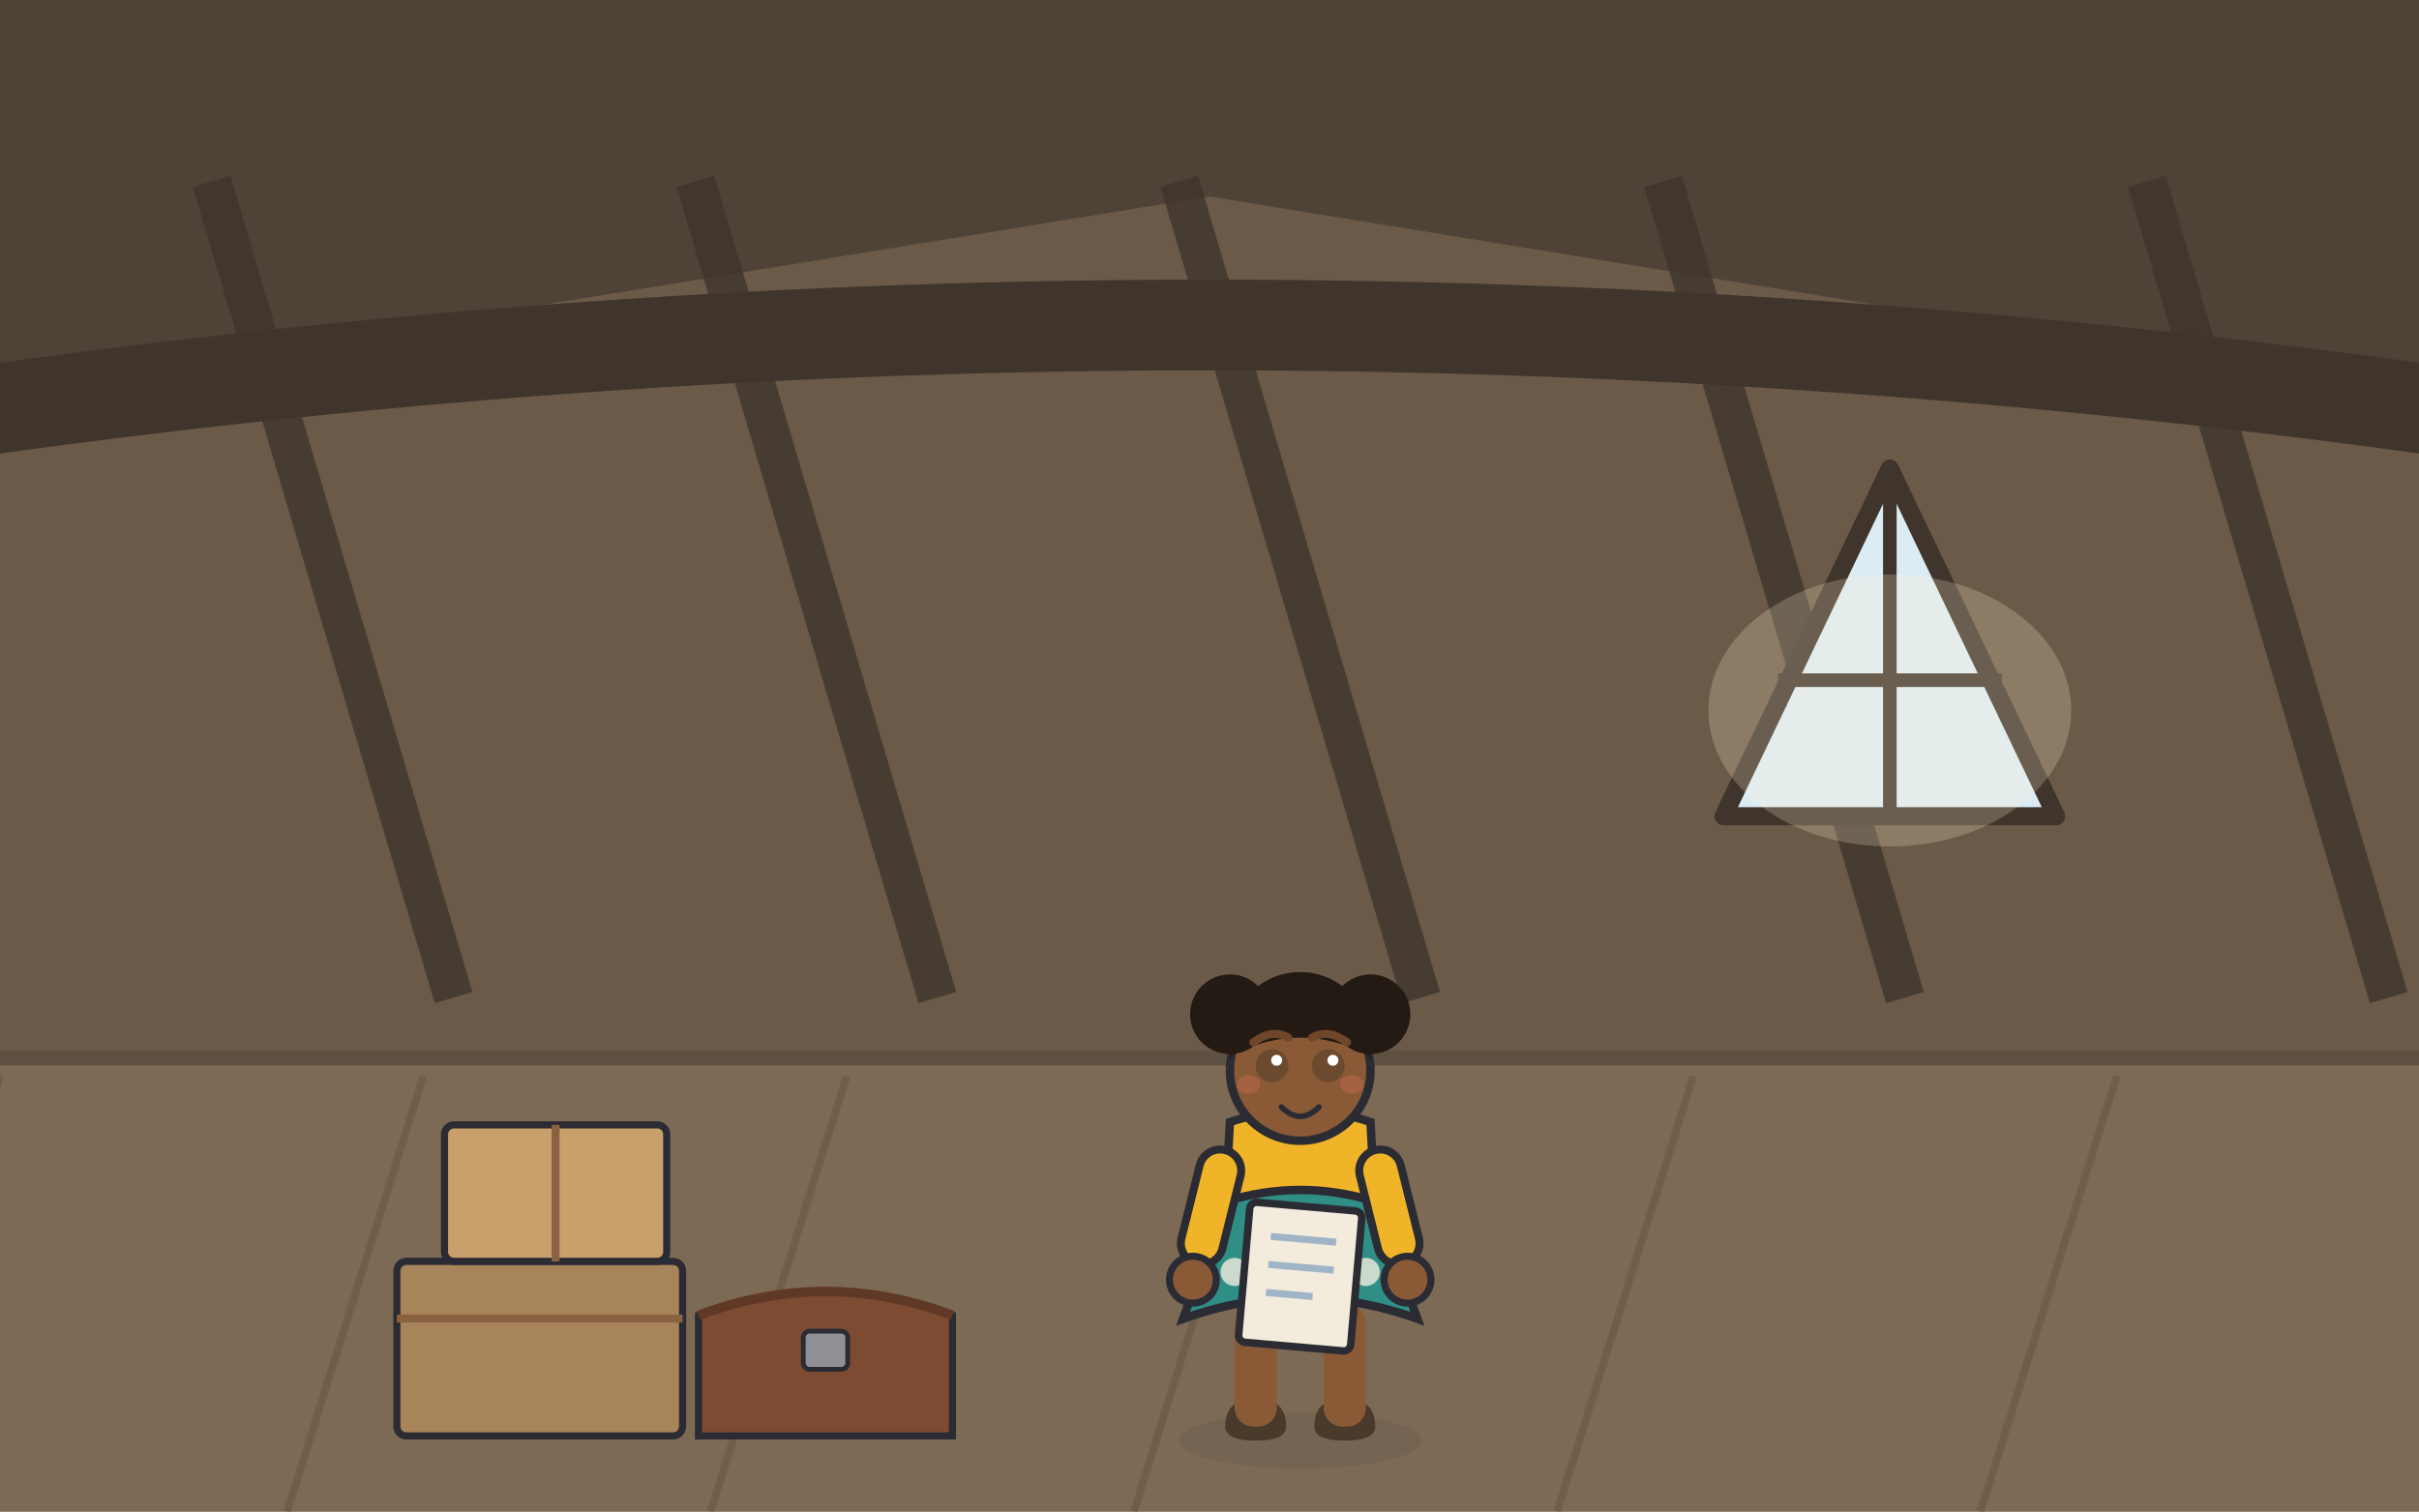
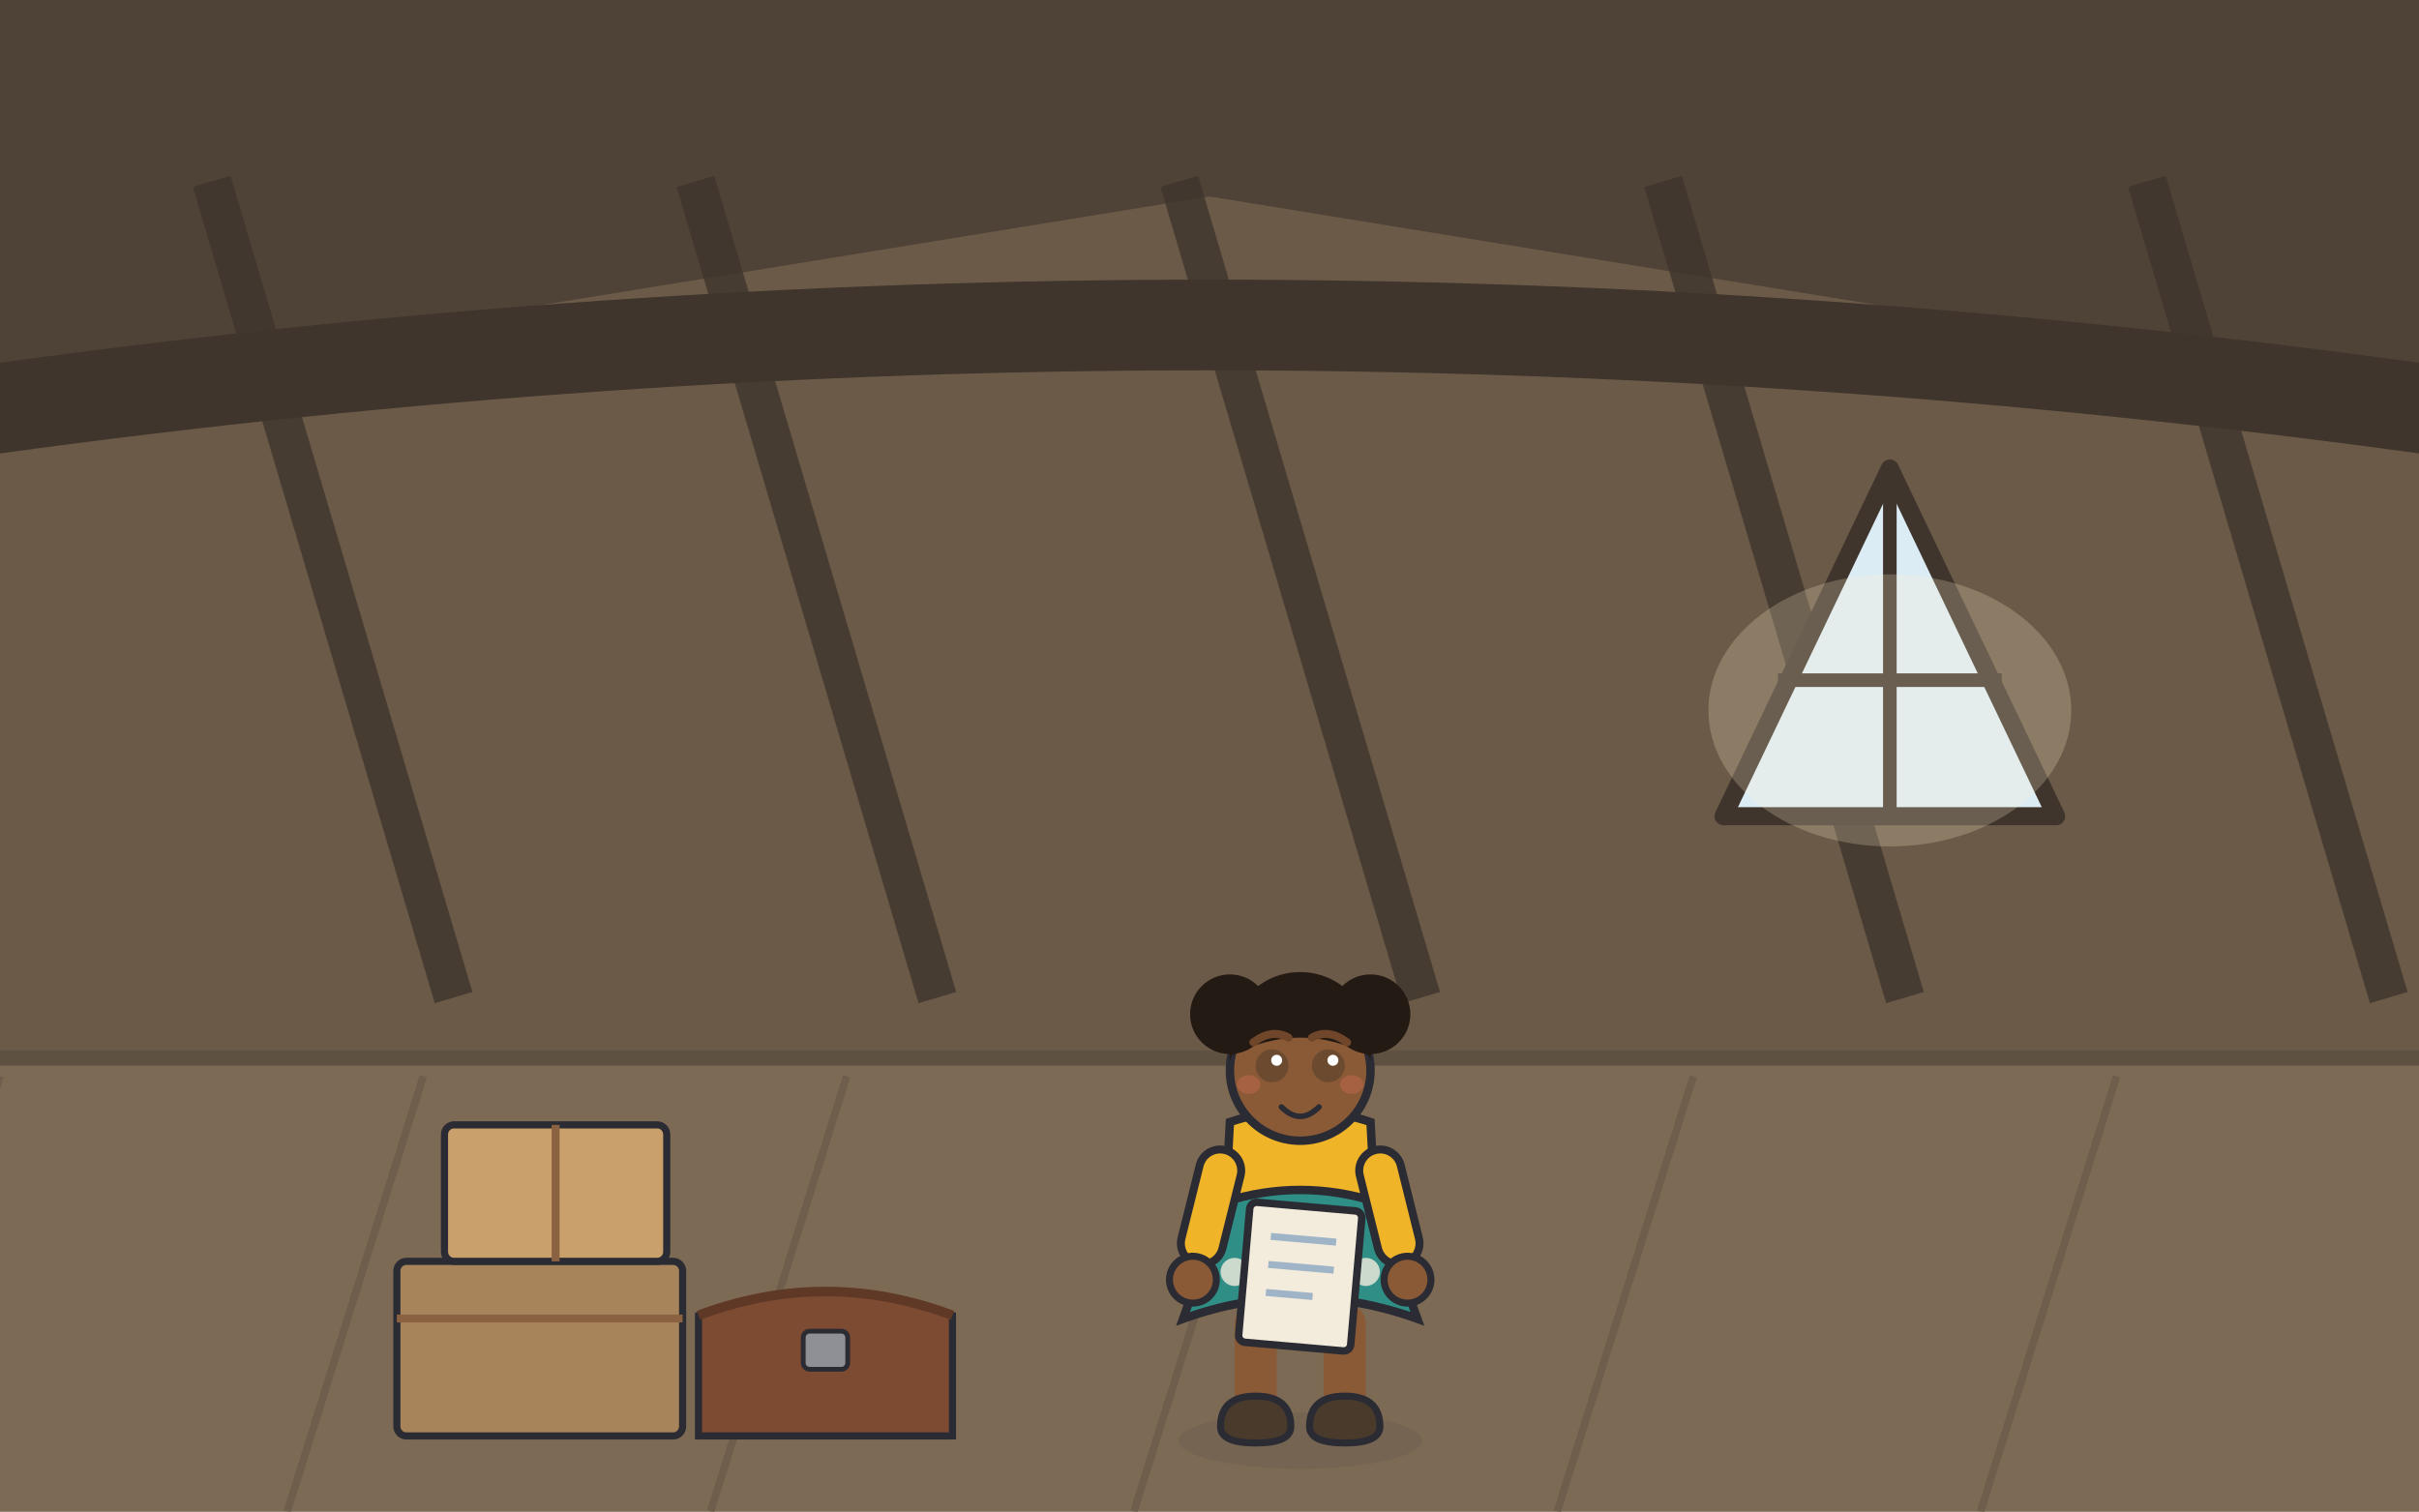
<svg xmlns="http://www.w3.org/2000/svg" viewBox="0 0 1600 1000" role="img">
  <style>
@media (prefers-reduced-motion: no-preference) {
  .anim-idle { animation: idle 3.8s ease-in-out infinite alternate; }
  @keyframes idle { from { transform: translateY(0); } to { transform: translateY(-6px); } }
  .anim-tail { transform-box: fill-box; transform-origin: 100% 20%; animation: tail 2.6s ease-in-out infinite alternate; }
  @keyframes tail { from { transform: rotate(-6deg); } to { transform: rotate(8deg); } }
  .anim-blink { transform-box: fill-box; transform-origin: center; animation: blink 5.2s infinite; }
  @keyframes blink { 0%, 93%, 100% { transform: scaleY(1); } 95%, 97% { transform: scaleY(0.12); } }
  .anim-glow { transform-box: fill-box; transform-origin: center; animation: glow 4.2s ease-in-out infinite alternate; }
  @keyframes glow { from { transform: scale(1); opacity: 0.5; } to { transform: scale(1.08); opacity: 0.75; } }
  .anim-shimmer { animation: shimmer 5s ease-in-out infinite alternate; }
  @keyframes shimmer { from { opacity: 0.62; } to { opacity: 0.92; } }
  .anim-grass { transform-box: fill-box; transform-origin: 50% 100%; animation: sway 3.2s ease-in-out infinite alternate; }
  .anim-canopy { transform-box: fill-box; transform-origin: 50% 100%; animation: sway 5.6s ease-in-out infinite alternate; }
  @keyframes sway { from { transform: rotate(-1.8deg); } to { transform: rotate(2.2deg); } }
  .anim-rain { animation: rainfall 1.15s linear infinite; }
  @keyframes rainfall { from { transform: translateY(-32px); opacity: 0.85; } 75% { opacity: 0.55; } to { transform: translateY(72px); opacity: 0; } }
  .anim-ripple { transform-box: fill-box; transform-origin: center; animation: ripple 3.4s ease-in-out infinite alternate; }
  @keyframes ripple { from { transform: scale(1); opacity: 0.8; } to { transform: scale(1.18); opacity: 0.55; } }
  .anim-drip { animation: drip 1s ease-in infinite; }
  @keyframes drip { from { transform: translateY(-12px); opacity: 0.95; } to { transform: translateY(28px); opacity: 0; } }
  .anim-flow { stroke-dasharray: 26 20; animation: flow 0.8s linear infinite; }
  @keyframes flow { from { stroke-dashoffset: 0; } to { stroke-dashoffset: -46; } }
  .anim-splash { transform-box: fill-box; transform-origin: 50% 100%; animation: splashPulse 1.7s ease-in-out infinite alternate; }
  @keyframes splashPulse { from { transform: scale(0.97); } to { transform: scale(1.05); } }
  .anim-strain { transform-box: fill-box; transform-origin: center; animation: strain 0.9s ease-in-out infinite alternate; }
  @keyframes strain { from { transform: translateX(-5px); } to { transform: translateX(4px); } }
  .anim-float { transform-box: fill-box; transform-origin: center; animation: floaty 2.6s ease-in-out infinite alternate; }
  @keyframes floaty { from { transform: translateY(0) scale(1); } to { transform: translateY(-12px) scale(1.08); } }
  .anim-wave { animation: wave 2.4s ease-in-out infinite; opacity: 0; }
  @keyframes wave { 0% { opacity: 0; } 30% { opacity: 0.9; } 60%, 100% { opacity: 0; } }
  .anim-cloud { animation: cloudDrift 9s ease-in-out infinite alternate; }
  @keyframes cloudDrift { from { transform: translateX(-18px); } to { transform: translateX(22px); } }
  .tap-target { cursor: pointer; }
  .tap-target.tap-play { transform-box: fill-box; transform-origin: 50% 85%; animation: tapWiggle 0.7s ease-in-out; }
  .tap-target[data-tap="puddle"].tap-play { transform-origin: center; animation: tapSplash 0.85s ease-out; }
  .tap-target[data-tap="sun"].tap-play { transform-origin: center; animation: tapPulse 0.6s ease-in-out; }
  .tap-target[data-tap="tree"].tap-play { transform-origin: 50% 100%; animation: tapShake 0.7s ease-in-out; }
  @keyframes tapWiggle { 0% { transform: rotate(0); } 25% { transform: rotate(-4deg) scale(1.03); } 55% { transform: rotate(3deg) scale(1.04); } 80% { transform: rotate(-1.5deg); } 100% { transform: rotate(0); } }
  @keyframes tapSplash { 0% { transform: scale(1); } 40% { transform: scale(1.06, 0.94); } 70% { transform: scale(0.97, 1.03); } 100% { transform: scale(1); } }
  @keyframes tapPulse { 0% { transform: scale(1); } 50% { transform: scale(1.12); } 100% { transform: scale(1); } }
  @keyframes tapShake { 0% { transform: rotate(0); } 20% { transform: rotate(2.4deg); } 45% { transform: rotate(-2deg); } 70% { transform: rotate(1.2deg); } 100% { transform: rotate(0); } }
  .tap-burst { opacity: 0; }
  .tap-target.tap-play .tap-burst { opacity: 1; }
  .tap-target.tap-play .tap-burst circle { animation: burstUp 0.6s ease-out forwards; }
  @keyframes burstUp { from { transform: translateY(0); opacity: 0.95; } to { transform: translateY(-90px); opacity: 0; } }
}
</style>
  <rect width="1600" height="1000" fill="#6b5a48" />
  <path d="M 0 0 L 800 -60 L 1600 0 L 1600 260 L 800 130 L 0 260 Z" fill="#4f4237" />
  <path d="M 140 120 L 300 660" stroke="#3f352c" stroke-width="26" opacity="0.8" />
  <path d="M 460 120 L 620 660" stroke="#3f352c" stroke-width="26" opacity="0.8" />
  <path d="M 780 120 L 940 660" stroke="#3f352c" stroke-width="26" opacity="0.8" />
  <path d="M 1100 120 L 1260 660" stroke="#3f352c" stroke-width="26" opacity="0.8" />
  <path d="M 1420 120 L 1580 660" stroke="#3f352c" stroke-width="26" opacity="0.8" />
  <path d="M 0 240 q 800 -110 1600 0 L 1600 300 q -800 -110 -1600 0 z" fill="#3f352c" />
  <g transform="translate(1250 430)">
    <path d="M -110 110 L 0 -120 L 110 110 Z" fill="#dcecf5" stroke="#3f352c" stroke-width="12" stroke-linejoin="round" />
    <path d="M 0 -120 v 230 M -74 20 h 148" stroke="#3f352c" stroke-width="9" />
    <g class="anim-glow">
      <ellipse cx="0" cy="40" rx="120" ry="90" fill="#fff3cd" opacity="0.22" />
    </g>
  </g>
  <rect x="0" y="700" width="1600" height="300" fill="#7d6a54" />
  <path d="M 0 700 h 1600" stroke="#5f5142" stroke-width="10" />
  <path d="M 0 712 L -90 1000" stroke="#5f5142" stroke-width="5" opacity="0.5" />
  <path d="M 280 712 L 190 1000" stroke="#5f5142" stroke-width="5" opacity="0.5" />
  <path d="M 560 712 L 470 1000" stroke="#5f5142" stroke-width="5" opacity="0.5" />
  <path d="M 840 712 L 750 1000" stroke="#5f5142" stroke-width="5" opacity="0.5" />
  <path d="M 1120 712 L 1030 1000" stroke="#5f5142" stroke-width="5" opacity="0.5" />
  <path d="M 1400 712 L 1310 1000" stroke="#5f5142" stroke-width="5" opacity="0.5" />
  <g transform="translate(420 950) scale(1.05)">
    <rect x="-150" y="-110" width="180" height="110" rx="6" fill="#a8845a" stroke="#2b2b33" stroke-width="4.5" />
    <path d="M -150 -74 h 180" stroke="#8a6242" stroke-width="5" />
    <rect x="-120" y="-196" width="140" height="86" rx="6" fill="#c9a06c" stroke="#2b2b33" stroke-width="4.5" />
    <path d="M -50 -196 v 86" stroke="#8a6242" stroke-width="5" />
    <g transform="translate(120 -60)">
      <path d="M -80 60 v -76 q 80 -30 160 0 v 76 z" fill="#7d4a32" stroke="#2b2b33" stroke-width="4.5" />
      <path d="M -80 -16 q 80 -30 160 0" stroke="#5f3826" stroke-width="6" fill="none" />
      <rect x="-14" y="-6" width="28" height="24" rx="4" fill="#8f8f96" stroke="#2b2b33" stroke-width="3" />
    </g>
  </g>
  <g transform="translate(860 950) scale(1.55 1.55)">
    <ellipse cx="0" cy="2" rx="52" ry="12" fill="#2b2b33" opacity="0.10" />
    <g class="tap-target" data-figure="amal" data-tap="amal" data-mood="happy">
      <g class="anim-idle" style="animation-delay:0.92s">
-         <path d="M -32 -4 q 0 -12 13 -12 q 13 0 13 12 q 0 6 -13 6 q -13 0 -13 -6 z" fill="#4a3a2c" />
-         <path d="M 6 -4 q 0 -12 13 -12 q 13 0 13 12 q 0 6 -13 6 q -13 0 -13 -6 z" fill="#4a3a2c" />
        <rect x="-28" y="-56" width="18" height="52" rx="8" fill="#8a5a37" />
        <rect x="10" y="-56" width="18" height="52" rx="8" fill="#8a5a37" />
+         <path d="M -34 -4 q 0 -13 15 -13 q 15 0 15 13 q 0 7 -15 7 q -15 0 -15 -7 z" fill="#4a3a2c" stroke="#2b2b33" stroke-width="3" />
+         <path d="M 4 -4 q 0 -13 15 -13 q 15 0 15 13 q 0 7 -15 7 q -15 0 -15 -7 z" fill="#4a3a2c" stroke="#2b2b33" stroke-width="3" />
        <path d="M -34 -60 q 34 -12 68 0 l -4 -74 q -30 -10 -60 0 z" fill="#f0b429" stroke="#2b2b33" stroke-width="3.6" />
        <path d="M -50 -50 q 50 -18 100 0 l -18 -50 q -32 -10 -64 0 z" fill="#2f8f86" stroke="#2b2b33" stroke-width="3.6" />
        <circle cx="-28" cy="-70" r="6" fill="#f3ecdd" opacity="0.8" />
        <circle cx="0" cy="-70" r="6" fill="#f3ecdd" opacity="0.8" />
        <circle cx="28" cy="-70" r="6" fill="#f3ecdd" opacity="0.8" />
        <g transform="translate(-32 -122) rotate(14)">
          <rect x="-9" y="0" width="18" height="50" rx="9" fill="#f0b429" stroke="#2b2b33" stroke-width="3.4" />
          <circle cx="0" cy="57" r="10" fill="#8a5a37" stroke="#2b2b33" stroke-width="3" />
        </g>
        <g transform="translate(32 -122) rotate(-14)">
          <rect x="-9" y="0" width="18" height="50" rx="9" fill="#f0b429" stroke="#2b2b33" stroke-width="3.4" />
          <circle cx="0" cy="57" r="10" fill="#8a5a37" stroke="#2b2b33" stroke-width="3" />
        </g>
        <g transform="translate(0 -76)">
          <g transform="translate(0 8) rotate(5)">
            <rect x="-24" y="-30" width="48" height="60" rx="3" fill="#f3ecdd" stroke="#2b2b33" stroke-width="3.2" />
            <path d="M -14 -16 h 28 M -14 -4 h 28 M -14 8 h 20" stroke="#9fb4c6" stroke-width="3" />
          </g>
        </g>
        <g transform="translate(0 -156)">
          <circle cx="0" cy="0" r="30" fill="#8a5a37" stroke="#2b2b33" stroke-width="3.6" />
          <circle cx="-30" cy="-24" r="17" fill="#241a14" />
          <circle cx="30" cy="-24" r="17" fill="#241a14" />
          <path d="M -30 -6 a 30 30 0 0 1 60 0 q -30 -16 -60 0 z" fill="#241a14" />
          <path d="M -30 -4 a 31 31 0 0 1 60 0 l 0 -8 a 30 30 0 0 0 -60 0 z" fill="#241a14" />
          <path d="M -30 2 a 30 30 0 0 0 60 0" fill="none" />
          <g transform="translate(-12 -2)">
            <g class="anim-blink">
              <circle cx="0" cy="0" r="7.02" fill="#6b4a2f" />
              <circle cx="1.95" cy="-2.34" r="2.34" fill="#fff" />
            </g>
          </g>
          <g transform="translate(12 -2)">
            <g class="anim-blink">
              <circle cx="0" cy="0" r="7.02" fill="#6b4a2f" />
              <circle cx="1.95" cy="-2.34" r="2.34" fill="#fff" />
            </g>
          </g>
          <path d="M -20 -12 q 8 -6 15 -2 M 20 -12 q -8 -6 -15 -2" stroke="#6f4629" stroke-width="3.4" fill="none" stroke-linecap="round" />
          <g transform="translate(0 14)">
            <path d="M -8 1.6 q 8 8 16 0" stroke="#2b2b33" stroke-width="2.4" fill="none" stroke-linecap="round" />
          </g>
          <ellipse cx="-22" cy="6" rx="5" ry="4" fill="#e8705c" opacity="0.30" />
          <ellipse cx="22" cy="6" rx="5" ry="4" fill="#e8705c" opacity="0.30" />
        </g>
      </g>
    </g>
  </g>
</svg>
